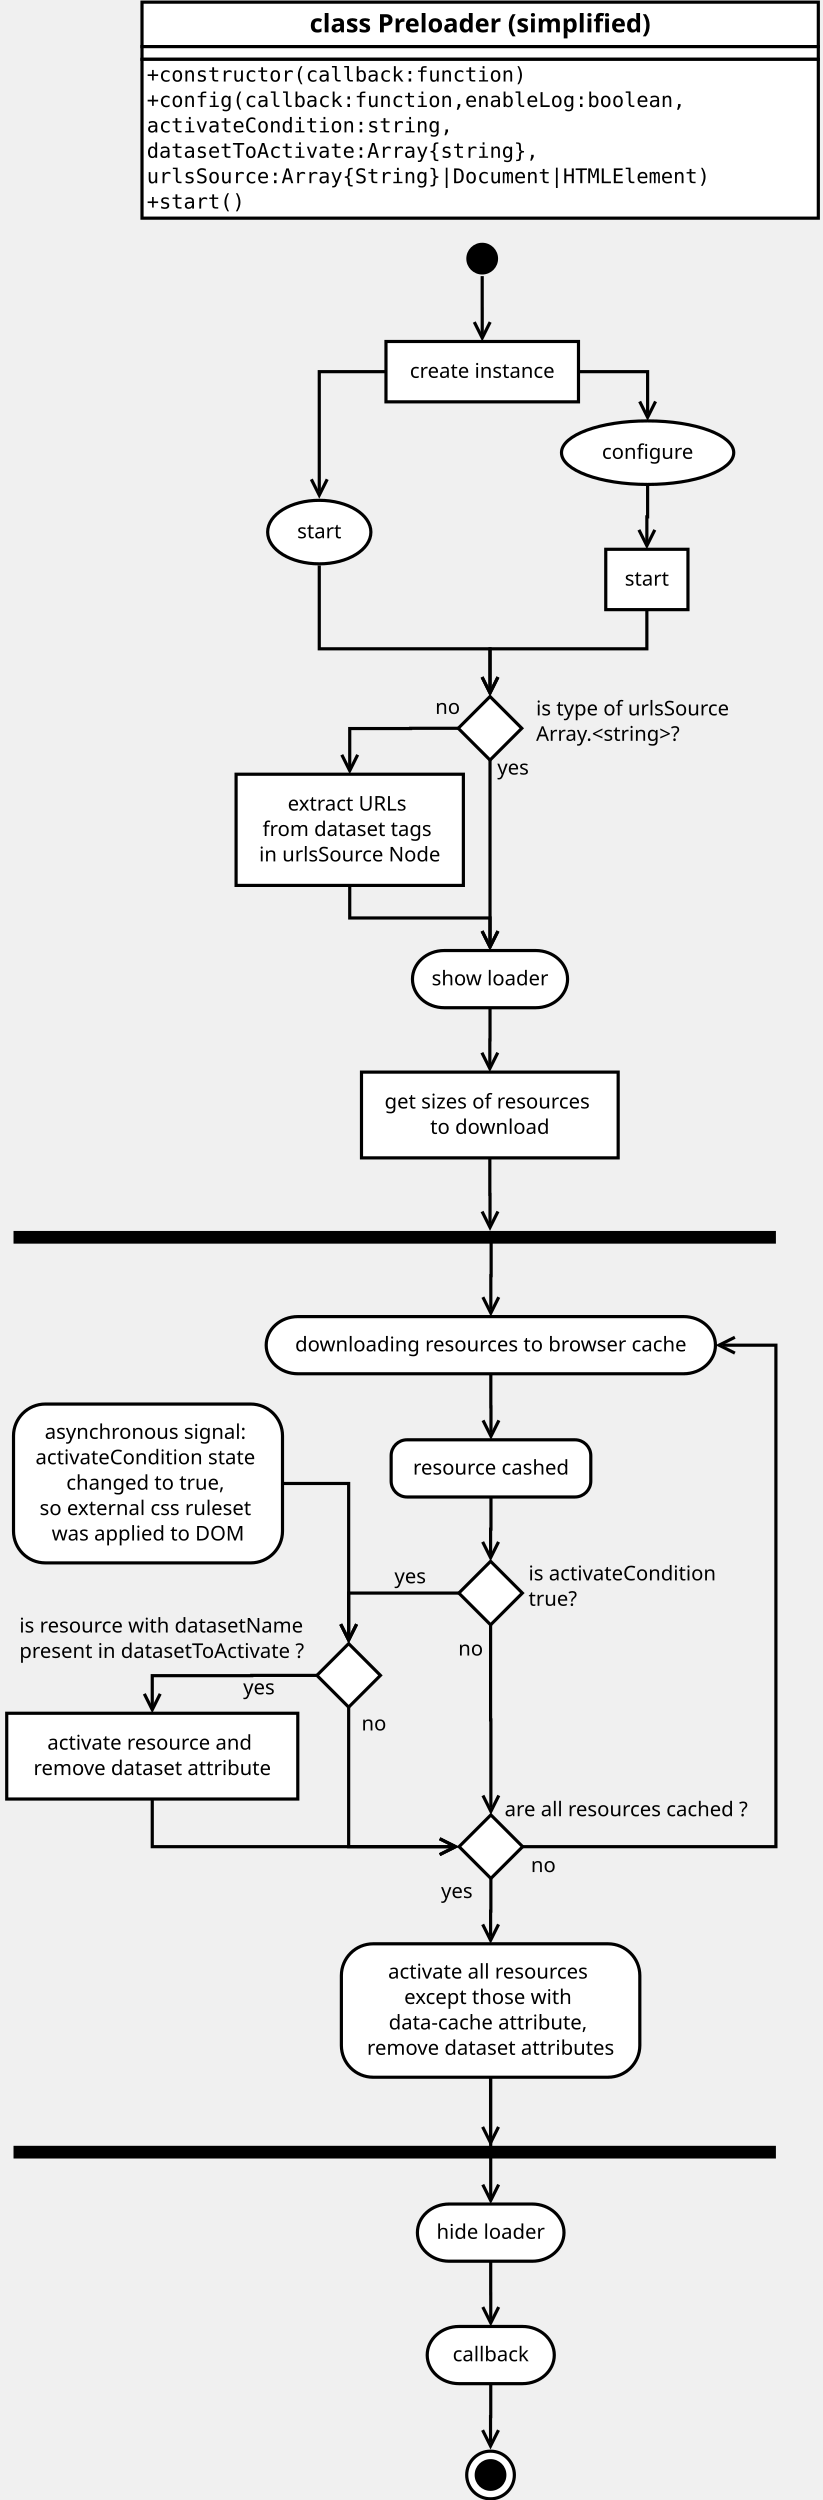
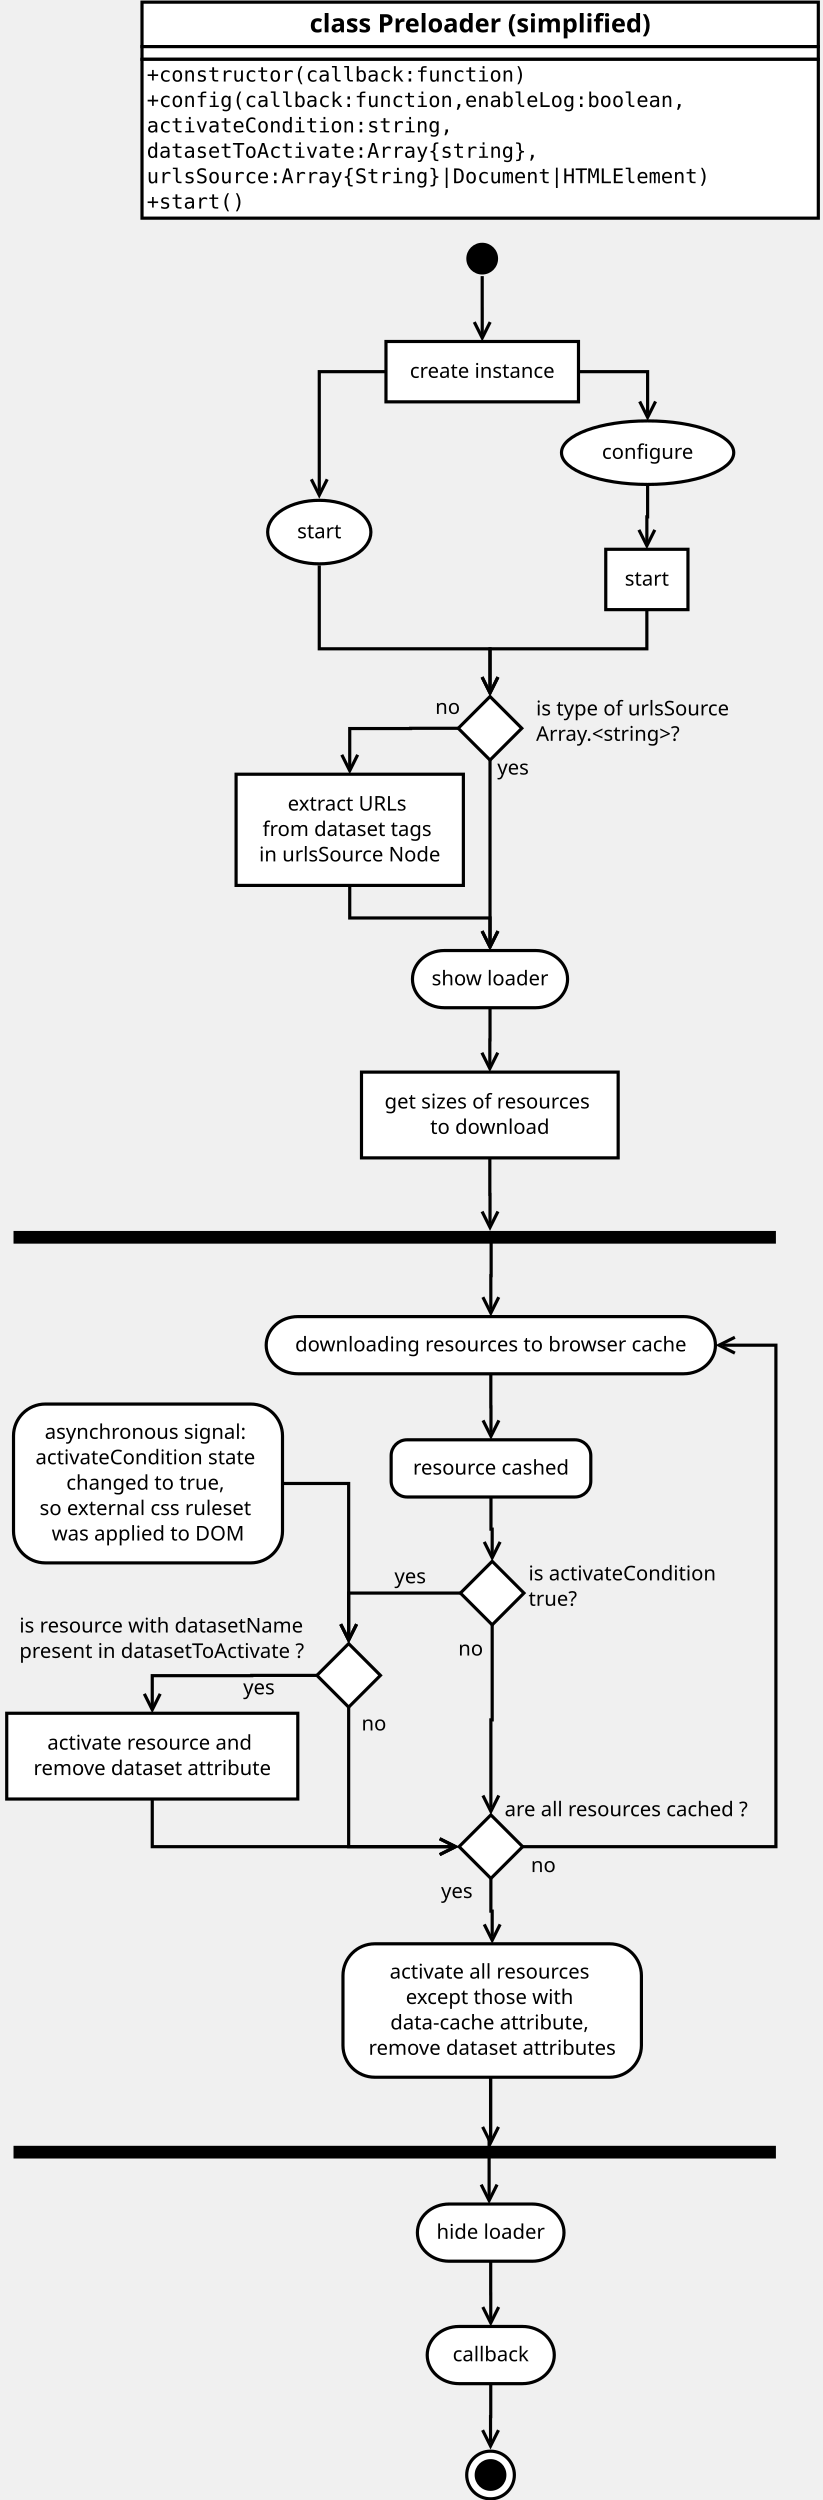
<svg xmlns="http://www.w3.org/2000/svg" width="26cm" height="79cm" viewBox="14 -1115 513 1574">
  <g>
    <rect style="fill: #ffffff" x="100.899" y="-1113.65" width="425.8" height="28" />
    <rect style="fill: none; fill-opacity:0; stroke-width: 2; stroke: #000000" x="100.899" y="-1113.65" width="425.8" height="28" />
    <text font-size="16" style="fill: #000000;text-anchor:middle;font-family:sans-serif;font-style:normal;font-weight:700" x="313.799" y="-1094.65">class Preloader (simplified)</text>
    <rect style="fill: #ffffff" x="100.899" y="-1085.65" width="425.8" height="8" />
    <rect style="fill: none; fill-opacity:0; stroke-width: 2; stroke: #000000" x="100.899" y="-1085.65" width="425.8" height="8" />
    <rect style="fill: #ffffff" x="100.899" y="-1077.65" width="425.8" height="100" />
    <rect style="fill: none; fill-opacity:0; stroke-width: 2; stroke: #000000" x="100.899" y="-1077.65" width="425.8" height="100" />
    <text font-size="12.8" style="fill: #000000;text-anchor:start;font-family:monospace;font-style:normal;font-weight:normal" x="103.899" y="-1063.65">+constructor(callback:function)</text>
    <text font-size="12.8" style="fill: #000000;text-anchor:start;font-family:monospace;font-style:normal;font-weight:normal" x="103.899" y="-1047.65">+config(callback:function,enableLog:boolean,</text>
    <text font-size="12.8" style="fill: #000000;text-anchor:start;font-family:monospace;font-style:normal;font-weight:normal" x="103.899" y="-1031.65">        activateCondition:string,</text>
    <text font-size="12.8" style="fill: #000000;text-anchor:start;font-family:monospace;font-style:normal;font-weight:normal" x="103.899" y="-1015.65">        datasetToActivate:Array{string},</text>
    <text font-size="12.8" style="fill: #000000;text-anchor:start;font-family:monospace;font-style:normal;font-weight:normal" x="103.899" y="-999.648">        urlsSource:Array{String}|Document|HTMLElement)</text>
    <text font-size="12.8" style="fill: #000000;text-anchor:start;font-family:monospace;font-style:normal;font-weight:normal" x="103.899" y="-983.648">+start()</text>
  </g>
  <g>
    <ellipse style="fill: #ffffff" cx="419.225" cy="-830" rx="54.225" ry="20" />
    <ellipse style="fill: none; fill-opacity:0; stroke-width: 2; stroke: #000000" cx="419.225" cy="-830" rx="54.225" ry="20" />
    <text font-size="12.8" style="fill: #000000;text-anchor:middle;font-family:sans-serif;font-style:normal;font-weight:normal" x="419.225" y="-826.1">
      <tspan x="419.225" y="-826.1">configure</tspan>
    </text>
  </g>
-   <ellipse style="fill: #000000" cx="315.081" cy="-952.162" rx="10" ry="10" />
-   <g>
-     <polyline style="fill: none; fill-opacity:0; stroke-width: 2; stroke: #000000" points="315.081,-941.157 315.081,-920.578 315.098,-920.578 315.098,-904.472 " />
+   <ellipse style="fill: #000000" cx="315.082" cy="-952.162" rx="10" ry="10" />
+   <g>
+     <polyline style="fill: none; fill-opacity:0; stroke-width: 2; stroke: #000000" points="315.082,-941.157 315.082,-920.578 315.098,-920.578 315.098,-904.472 " />
    <polyline style="fill: none; fill-opacity:0; stroke-width: 2; stroke: #000000" points="310.098,-912.236 315.098,-902.236 320.098,-912.236 " />
  </g>
  <g>
    <polyline style="fill: none; fill-opacity:0; stroke-width: 2; stroke: #000000" points="254.498,-881 212.5,-881 212.5,-805.477 " />
    <polyline style="fill: none; fill-opacity:0; stroke-width: 2; stroke: #000000" points="207.5,-813.241 212.5,-803.241 217.5,-813.241 " />
  </g>
  <g>
    <polyline style="fill: none; fill-opacity:0; stroke-width: 2; stroke: #000000" points="375.698,-881 419.225,-881 419.225,-854.472 " />
    <polyline style="fill: none; fill-opacity:0; stroke-width: 2; stroke: #000000" points="414.225,-862.236 419.225,-852.236 424.225,-862.236 " />
  </g>
  <g>
    <ellipse style="fill: #ffffff" cx="212.5" cy="-780" rx="32.5" ry="20" />
    <ellipse style="fill: none; fill-opacity:0; stroke-width: 2; stroke: #000000" cx="212.5" cy="-780" rx="32.5" ry="20" />
    <text font-size="12.8" style="fill: #000000;text-anchor:middle;font-family:sans-serif;font-style:normal;font-weight:normal" x="212.5" y="-776.1">
      <tspan x="212.5" y="-776.1">start</tspan>
    </text>
  </g>
  <g>
    <polyline style="fill: none; fill-opacity:0; stroke-width: 2; stroke: #000000" points="419.225,-810 419.225,-789.585 418.749,-789.585 418.749,-773.642 " />
    <polyline style="fill: none; fill-opacity:0; stroke-width: 2; stroke: #000000" points="413.749,-781.406 418.749,-771.406 423.749,-781.406 " />
  </g>
  <g>
    <rect style="fill: #ffffff" x="271.178" y="-516.542" width="97.65" height="36" rx="20" ry="20" />
    <rect style="fill: none; fill-opacity:0; stroke-width: 2; stroke: #000000" x="271.178" y="-516.542" width="97.65" height="36" rx="20" ry="20" />
    <text font-size="12.8" style="fill: #000000;text-anchor:middle;font-family:sans-serif;font-style:normal;font-weight:normal" x="320.003" y="-494.642">
      <tspan x="320.003" y="-494.642">show loader</tspan>
    </text>
  </g>
  <g>
-     <polyline style="fill: none; fill-opacity:0; stroke-width: 2; stroke: #000000" points="212.5,-758.999 212.5,-706.511 320,-706.511 320,-680.937 " />
-     <polyline style="fill: none; fill-opacity:0; stroke-width: 2; stroke: #000000" points="315,-688.701 320,-678.701 325,-688.701 " />
-   </g>
-   <g>
-     <polyline style="fill: none; fill-opacity:0; stroke-width: 2; stroke: #000000" points="418.749,-731.17 418.749,-706.511 320,-706.511 320,-680.937 " />
-     <polyline style="fill: none; fill-opacity:0; stroke-width: 2; stroke: #000000" points="315,-688.701 320,-678.701 325,-688.701 " />
-   </g>
-   <g>
-     <rect style="fill: #ffffff" x="179.083" y="-286.071" width="282.85" height="36" rx="20" ry="20" />
-     <rect style="fill: none; fill-opacity:0; stroke-width: 2; stroke: #000000" x="179.083" y="-286.071" width="282.85" height="36" rx="20" ry="20" />
-     <text font-size="12.8" style="fill: #000000;text-anchor:middle;font-family:sans-serif;font-style:normal;font-weight:normal" x="320.508" y="-264.171">
-       <tspan x="320.508" y="-264.171">downloading resources to browser cache</tspan>
+     <polyline style="fill: none; fill-opacity:0; stroke-width: 2; stroke: #000000" points="212.5,-759 212.5,-706.512 320,-706.512 320,-680.936 " />
+     <polyline style="fill: none; fill-opacity:0; stroke-width: 2; stroke: #000000" points="315,-688.7 320,-678.7 325,-688.7 " />
+   </g>
+   <g>
+     <polyline style="fill: none; fill-opacity:0; stroke-width: 2; stroke: #000000" points="418.748,-731.17 418.748,-706.512 320,-706.512 320,-680.936 " />
+     <polyline style="fill: none; fill-opacity:0; stroke-width: 2; stroke: #000000" points="315,-688.7 320,-678.7 325,-688.7 " />
+   </g>
+   <g>
+     <rect style="fill: #ffffff" x="179.083" y="-286.07" width="282.85" height="36" rx="20" ry="20" />
+     <rect style="fill: none; fill-opacity:0; stroke-width: 2; stroke: #000000" x="179.083" y="-286.07" width="282.85" height="36" rx="20" ry="20" />
+     <text font-size="12.8" style="fill: #000000;text-anchor:middle;font-family:sans-serif;font-style:normal;font-weight:normal" x="320.508" y="-264.17">
+       <tspan x="320.508" y="-264.17">downloading resources to browser cache</tspan>
    </text>
  </g>
  <g>
    <polygon style="fill: #ffffff" points="211.004,-60.174 231.004,-80.174 251.004,-60.174 231.004,-40.174 " />
    <polygon style="fill: none; fill-opacity:0; stroke-width: 2; stroke: #000000" points="211.004,-60.174 231.004,-80.174 251.004,-60.174 231.004,-40.174 " />
  </g>
  <text font-size="12.8" style="fill: #000000;text-anchor:start;font-family:sans-serif;font-style:normal;font-weight:normal" x="23.668" y="-87.162">
    <tspan x="23.668" y="-87.162">is resource with datasetName</tspan>
    <tspan x="23.668" y="-71.162">present in datasetToActivate ?</tspan>
  </text>
-   <text font-size="12.8" style="fill: #000000;text-anchor:start;font-family:sans-serif;font-style:normal;font-weight:normal" x="239.083" y="-25.502">
-     <tspan x="239.083" y="-25.502">no</tspan>
+   <text font-size="12.8" style="fill: #000000;text-anchor:start;font-family:sans-serif;font-style:normal;font-weight:normal" x="239.082" y="-25.502">
+     <tspan x="239.082" y="-25.502">no</tspan>
  </text>
  <text font-size="12.8" style="fill: #000000;text-anchor:start;font-family:sans-serif;font-style:normal;font-weight:normal" x="164.585" y="-48.253">
    <tspan x="164.585" y="-48.253">yes</tspan>
  </text>
-   <text font-size="12.8" style="fill: #000000;text-anchor:start;font-family:sans-serif;font-style:normal;font-weight:normal" x="258.751" y="-173.332">
-     <tspan x="258.751" y="-173.332" />
-   </text>
-   <g>
-     <rect style="fill: #ffffff" x="257.751" y="-208.498" width="125.7" height="36" rx="10" ry="10" />
-     <rect style="fill: none; fill-opacity:0; stroke-width: 2; stroke: #000000" x="257.751" y="-208.498" width="125.7" height="36" rx="10" ry="10" />
-     <text font-size="12.8" style="fill: #000000;text-anchor:middle;font-family:sans-serif;font-style:normal;font-weight:normal" x="320.601" y="-186.598">
-       <tspan x="320.601" y="-186.598">resource cashed</tspan>
-     </text>
-   </g>
-   <g>
-     <polygon style="fill: #ffffff" points="300.365,-112 320.365,-132 340.365,-112 320.365,-92 " />
-     <polygon style="fill: none; fill-opacity:0; stroke-width: 2; stroke: #000000" points="300.365,-112 320.365,-132 340.365,-112 320.365,-92 " />
+   <text font-size="12.8" style="fill: #000000;text-anchor:start;font-family:sans-serif;font-style:normal;font-weight:normal" x="258.752" y="-173.332">
+     <tspan x="258.752" y="-173.332" />
+   </text>
+   <g>
+     <rect style="fill: #ffffff" x="257.752" y="-208.498" width="125.7" height="36" rx="10" ry="10" />
+     <rect style="fill: none; fill-opacity:0; stroke-width: 2; stroke: #000000" x="257.752" y="-208.498" width="125.7" height="36" rx="10" ry="10" />
+     <text font-size="12.8" style="fill: #000000;text-anchor:middle;font-family:sans-serif;font-style:normal;font-weight:normal" x="320.602" y="-186.598">
+       <tspan x="320.602" y="-186.598">resource cashed</tspan>
+     </text>
+   </g>
+   <g>
+     <polygon style="fill: #ffffff" points="301.366,-112 321.366,-132 341.366,-112 321.366,-92 " />
+     <polygon style="fill: none; fill-opacity:0; stroke-width: 2; stroke: #000000" points="301.366,-112 321.366,-132 341.366,-112 321.366,-92 " />
  </g>
  <text font-size="12.8" style="fill: #000000;text-anchor:start;font-family:sans-serif;font-style:normal;font-weight:normal" x="329.192" y="28.485">
    <tspan x="329.192" y="28.485">are all resources cached ?</tspan>
  </text>
  <g>
-     <polyline style="fill: none; fill-opacity:0; stroke-width: 2; stroke: #000000" points="340.541,47.668 500,47.668 500,-268.071 466.405,-268.071 " />
-     <polyline style="fill: none; fill-opacity:0; stroke-width: 2; stroke: #000000" points="474.169,-273.071 464.169,-268.071 474.169,-263.071 " />
-   </g>
-   <g>
-     <rect style="fill: #ffffff" x="226.419" y="108.822" width="187.9" height="84" rx="20" ry="20" />
-     <rect style="fill: none; fill-opacity:0; stroke-width: 2; stroke: #000000" x="226.419" y="108.822" width="187.9" height="84" rx="20" ry="20" />
-     <text font-size="12.8" style="fill: #000000;text-anchor:middle;font-family:sans-serif;font-style:normal;font-weight:normal" x="320.369" y="130.722">
-       <tspan x="320.369" y="130.722">activate all resources</tspan>
-       <tspan x="320.369" y="146.722">except those with</tspan>
-       <tspan x="320.369" y="162.722">data-cache attribute,</tspan>
-       <tspan x="320.369" y="178.722">remove dataset attributes</tspan>
+     <polyline style="fill: none; fill-opacity:0; stroke-width: 2; stroke: #000000" points="340.542,47.668 500,47.668 500,-268.07 466.404,-268.07 " />
+     <polyline style="fill: none; fill-opacity:0; stroke-width: 2; stroke: #000000" points="474.168,-273.07 464.168,-268.07 474.168,-263.07 " />
+   </g>
+   <g>
+     <rect style="fill: #ffffff" x="227.42" y="108.822" width="187.9" height="84" rx="20" ry="20" />
+     <rect style="fill: none; fill-opacity:0; stroke-width: 2; stroke: #000000" x="227.42" y="108.822" width="187.9" height="84" rx="20" ry="20" />
+     <text font-size="12.8" style="fill: #000000;text-anchor:middle;font-family:sans-serif;font-style:normal;font-weight:normal" x="321.37" y="130.722">
+       <tspan x="321.37" y="130.722">activate all resources</tspan>
+       <tspan x="321.37" y="146.722">except those with</tspan>
+       <tspan x="321.37" y="162.722">data-cache attribute,</tspan>
+       <tspan x="321.37" y="178.722">remove dataset attributes</tspan>
    </text>
  </g>
  <text font-size="12.8" style="fill: #000000;text-anchor:start;font-family:sans-serif;font-style:normal;font-weight:normal" x="289.17" y="80">
    <tspan x="289.17" y="80">yes</tspan>
  </text>
-   <text font-size="12.8" style="fill: #000000;text-anchor:start;font-family:sans-serif;font-style:normal;font-weight:normal" x="345.751" y="63.668">
-     <tspan x="345.751" y="63.668">no</tspan>
-   </text>
-   <text font-size="12.8" style="fill: #000000;text-anchor:start;font-family:sans-serif;font-style:normal;font-weight:normal" x="344.243" y="-120">
-     <tspan x="344.243" y="-120">is activateCondition</tspan>
-     <tspan x="344.243" y="-104">          true?</tspan>
+   <text font-size="12.8" style="fill: #000000;text-anchor:start;font-family:sans-serif;font-style:normal;font-weight:normal" x="345.752" y="63.668">
+     <tspan x="345.752" y="63.668">no</tspan>
+   </text>
+   <text font-size="12.8" style="fill: #000000;text-anchor:start;font-family:sans-serif;font-style:normal;font-weight:normal" x="344.242" y="-120">
+     <tspan x="344.242" y="-120">is activateCondition</tspan>
+     <tspan x="344.242" y="-104">          true?</tspan>
  </text>
  <text font-size="12.8" style="fill: #000000;text-anchor:start;font-family:sans-serif;font-style:normal;font-weight:normal" x="259.826" y="-118.166">
    <tspan x="259.826" y="-118.166">yes</tspan>
  </text>
  <g>
-     <polygon style="fill: #ffffff" points="300.541,47.668 320.541,27.668 340.541,47.668 320.541,67.668 " />
-     <polygon style="fill: none; fill-opacity:0; stroke-width: 2; stroke: #000000" points="300.541,47.668 320.541,27.668 340.541,47.668 320.541,67.668 " />
+     <polygon style="fill: #ffffff" points="300.542,47.668 320.542,27.668 340.542,47.668 320.542,67.668 " />
+     <polygon style="fill: none; fill-opacity:0; stroke-width: 2; stroke: #000000" points="300.542,47.668 320.542,27.668 340.542,47.668 320.542,67.668 " />
  </g>
  <text font-size="12.8" style="fill: #000000;text-anchor:start;font-family:sans-serif;font-style:normal;font-weight:normal" x="300" y="-72.664">
    <tspan x="300" y="-72.664">no</tspan>
  </text>
  <g>
    <polyline style="fill: none; fill-opacity:0; stroke-width: 2; stroke: #000000" points="211.004,-60.174 170,-60.174 170,-60 107.35,-60 107.35,-40.804 " />
    <polyline style="fill: none; fill-opacity:0; stroke-width: 2; stroke: #000000" points="102.35,-48.568 107.35,-38.568 112.35,-48.568 " />
  </g>
  <g>
-     <rect style="fill: #ffffff" x="274.283" y="272.664" width="92.3" height="36" rx="20" ry="20" />
-     <rect style="fill: none; fill-opacity:0; stroke-width: 2; stroke: #000000" x="274.283" y="272.664" width="92.3" height="36" rx="20" ry="20" />
-     <text font-size="12.8" style="fill: #000000;text-anchor:middle;font-family:sans-serif;font-style:normal;font-weight:normal" x="320.433" y="294.564">
-       <tspan x="320.433" y="294.564">hide loader</tspan>
-     </text>
-   </g>
-   <g>
-     <rect style="fill: #ffffff" x="280.462" y="349.747" width="80" height="36" rx="20" ry="20" />
-     <rect style="fill: none; fill-opacity:0; stroke-width: 2; stroke: #000000" x="280.462" y="349.747" width="80" height="36" rx="20" ry="20" />
-     <text font-size="12.8" style="fill: #000000;text-anchor:middle;font-family:sans-serif;font-style:normal;font-weight:normal" x="320.462" y="371.647">
-       <tspan x="320.462" y="371.647">callback</tspan>
-     </text>
-   </g>
-   <g>
-     <ellipse style="fill: #ffffff" cx="320.328" cy="443.253" rx="15" ry="15" />
-     <ellipse style="fill: none; fill-opacity:0; stroke-width: 2; stroke: #000000" cx="320.328" cy="443.253" rx="15" ry="15" />
-     <ellipse style="fill: #000000" cx="320.328" cy="443.253" rx="10" ry="10" />
-   </g>
-   <g>
-     <polyline style="fill: none; fill-opacity:0; stroke-width: 2; stroke: #000000" points="320.365,-92 320.365,-32.166 320.541,-32.166 320.541,23.196 " />
-     <polyline style="fill: none; fill-opacity:0; stroke-width: 2; stroke: #000000" points="315.541,15.432 320.541,25.432 325.541,15.432 " />
-   </g>
-   <g>
-     <polyline style="fill: none; fill-opacity:0; stroke-width: 2; stroke: #000000" points="320.541,67.668 320.541,88.245 320.369,88.245 320.369,104.35 " />
-     <polyline style="fill: none; fill-opacity:0; stroke-width: 2; stroke: #000000" points="315.369,96.586 320.369,106.586 325.369,96.586 " />
-   </g>
-   <g>
-     <polyline style="fill: none; fill-opacity:0; stroke-width: 2; stroke: #000000" points="320.601,-172.498 320.601,-152.249 320.365,-152.249 320.365,-136.472 " />
-     <polyline style="fill: none; fill-opacity:0; stroke-width: 2; stroke: #000000" points="315.365,-144.236 320.365,-134.236 325.365,-144.236 " />
-   </g>
-   <g>
-     <polyline style="fill: none; fill-opacity:0; stroke-width: 2; stroke: #000000" points="320.508,-250.071 320.508,-229.284 320.601,-229.284 320.601,-212.97 " />
-     <polyline style="fill: none; fill-opacity:0; stroke-width: 2; stroke: #000000" points="315.601,-220.734 320.601,-210.734 325.601,-220.734 " />
-   </g>
-   <g>
-     <polyline style="fill: none; fill-opacity:0; stroke-width: 2; stroke: #000000" points="300.365,-112 231.004,-112 231.004,-84.646 " />
+     <rect style="fill: #ffffff" x="274.282" y="272.664" width="92.3" height="36" rx="20" ry="20" />
+     <rect style="fill: none; fill-opacity:0; stroke-width: 2; stroke: #000000" x="274.282" y="272.664" width="92.3" height="36" rx="20" ry="20" />
+     <text font-size="12.8" style="fill: #000000;text-anchor:middle;font-family:sans-serif;font-style:normal;font-weight:normal" x="320.432" y="294.564">
+       <tspan x="320.432" y="294.564">hide loader</tspan>
+     </text>
+   </g>
+   <g>
+     <rect style="fill: #ffffff" x="280.462" y="349.746" width="80" height="36" rx="20" ry="20" />
+     <rect style="fill: none; fill-opacity:0; stroke-width: 2; stroke: #000000" x="280.462" y="349.746" width="80" height="36" rx="20" ry="20" />
+     <text font-size="12.8" style="fill: #000000;text-anchor:middle;font-family:sans-serif;font-style:normal;font-weight:normal" x="320.462" y="371.646">
+       <tspan x="320.462" y="371.646">callback</tspan>
+     </text>
+   </g>
+   <g>
+     <ellipse style="fill: #ffffff" cx="320.328" cy="443.254" rx="15" ry="15" />
+     <ellipse style="fill: none; fill-opacity:0; stroke-width: 2; stroke: #000000" cx="320.328" cy="443.254" rx="15" ry="15" />
+     <ellipse style="fill: #000000" cx="320.328" cy="443.254" rx="10" ry="10" />
+   </g>
+   <g>
+     <polyline style="fill: none; fill-opacity:0; stroke-width: 2; stroke: #000000" points="321.366,-92 321.366,-32.166 320.542,-32.166 320.542,23.196 " />
+     <polyline style="fill: none; fill-opacity:0; stroke-width: 2; stroke: #000000" points="315.542,15.432 320.542,25.432 325.542,15.432 " />
+   </g>
+   <g>
+     <polyline style="fill: none; fill-opacity:0; stroke-width: 2; stroke: #000000" points="320.542,67.668 320.542,88.245 321.37,88.245 321.37,104.35 " />
+     <polyline style="fill: none; fill-opacity:0; stroke-width: 2; stroke: #000000" points="316.37,96.586 321.37,106.586 326.37,96.586 " />
+   </g>
+   <g>
+     <polyline style="fill: none; fill-opacity:0; stroke-width: 2; stroke: #000000" points="320.602,-172.498 320.602,-152.249 321.366,-152.249 321.366,-136.472 " />
+     <polyline style="fill: none; fill-opacity:0; stroke-width: 2; stroke: #000000" points="316.366,-144.236 321.366,-134.236 326.366,-144.236 " />
+   </g>
+   <g>
+     <polyline style="fill: none; fill-opacity:0; stroke-width: 2; stroke: #000000" points="320.508,-250.07 320.508,-229.284 320.602,-229.284 320.602,-212.97 " />
+     <polyline style="fill: none; fill-opacity:0; stroke-width: 2; stroke: #000000" points="315.602,-220.734 320.602,-210.734 325.602,-220.734 " />
+   </g>
+   <g>
+     <polyline style="fill: none; fill-opacity:0; stroke-width: 2; stroke: #000000" points="301.366,-112 231.004,-112 231.004,-84.646 " />
    <polyline style="fill: none; fill-opacity:0; stroke-width: 2; stroke: #000000" points="226.004,-92.41 231.004,-82.41 236.004,-92.41 " />
  </g>
  <g>
-     <polyline style="fill: none; fill-opacity:0; stroke-width: 2; stroke: #000000" points="320.433,308.664 320.433,329.205 320.462,329.205 320.462,345.275 " />
-     <polyline style="fill: none; fill-opacity:0; stroke-width: 2; stroke: #000000" points="315.462,337.511 320.462,347.511 325.462,337.511 " />
-   </g>
-   <g>
-     <polyline style="fill: none; fill-opacity:0; stroke-width: 2; stroke: #000000" points="320.462,385.747 320.462,406.496 320.328,406.496 320.328,422.773 " />
-     <polyline style="fill: none; fill-opacity:0; stroke-width: 2; stroke: #000000" points="315.328,415.009 320.328,425.009 325.328,415.009 " />
-   </g>
-   <g>
-     <polyline style="fill: none; fill-opacity:0; stroke-width: 2; stroke: #000000" points="231.004,-40.174 231.004,47.668 296.069,47.668 " />
-     <polyline style="fill: none; fill-opacity:0; stroke-width: 2; stroke: #000000" points="288.305,52.668 298.305,47.668 288.305,42.668 " />
-   </g>
-   <g>
-     <polyline style="fill: none; fill-opacity:0; stroke-width: 2; stroke: #000000" points="107.35,17.668 107.35,47.668 296.069,47.668 " />
-     <polyline style="fill: none; fill-opacity:0; stroke-width: 2; stroke: #000000" points="288.305,52.668 298.305,47.668 288.305,42.668 " />
+     <polyline style="fill: none; fill-opacity:0; stroke-width: 2; stroke: #000000" points="320.432,308.664 320.432,329.205 320.462,329.205 320.462,345.274 " />
+     <polyline style="fill: none; fill-opacity:0; stroke-width: 2; stroke: #000000" points="315.462,337.51 320.462,347.51 325.462,337.51 " />
+   </g>
+   <g>
+     <polyline style="fill: none; fill-opacity:0; stroke-width: 2; stroke: #000000" points="320.462,385.746 320.462,406.496 320.328,406.496 320.328,422.774 " />
+     <polyline style="fill: none; fill-opacity:0; stroke-width: 2; stroke: #000000" points="315.328,415.01 320.328,425.01 325.328,415.01 " />
+   </g>
+   <g>
+     <polyline style="fill: none; fill-opacity:0; stroke-width: 2; stroke: #000000" points="231.004,-40.174 231.004,47.668 296.07,47.668 " />
+     <polyline style="fill: none; fill-opacity:0; stroke-width: 2; stroke: #000000" points="288.306,52.668 298.306,47.668 288.306,42.668 " />
+   </g>
+   <g>
+     <polyline style="fill: none; fill-opacity:0; stroke-width: 2; stroke: #000000" points="107.35,17.668 107.35,47.668 198.946,47.668 198.946,47.668 296.07,47.668 " />
+     <polyline style="fill: none; fill-opacity:0; stroke-width: 2; stroke: #000000" points="288.306,52.668 298.306,47.668 288.306,42.668 " />
  </g>
  <g>
    <polygon style="fill: #ffffff" points="300,-656.464 320,-676.464 340,-656.464 320,-636.464 " />
    <polygon style="fill: none; fill-opacity:0; stroke-width: 2; stroke: #000000" points="300,-656.464 320,-676.464 340,-656.464 320,-636.464 " />
  </g>
-   <text font-size="12.8" style="fill: #000000;text-anchor:start;font-family:sans-serif;font-style:normal;font-weight:normal" x="348.996" y="-664.585">
-     <tspan x="348.996" y="-664.585">is type of urlsSource</tspan>
-     <tspan x="348.996" y="-648.585">Array.&lt;string&gt;?</tspan>
+   <text font-size="12.8" style="fill: #000000;text-anchor:start;font-family:sans-serif;font-style:normal;font-weight:normal" x="348.996" y="-664.586">
+     <tspan x="348.996" y="-664.586">is type of urlsSource</tspan>
+     <tspan x="348.996" y="-648.586">Array.&lt;string&gt;?</tspan>
  </text>
  <g>
    <rect style="fill: #ffffff" x="392.874" y="-769.17" width="51.75" height="38" />
    <rect style="fill: none; fill-opacity:0; stroke-width: 2; stroke: #000000" x="392.874" y="-769.17" width="51.75" height="38" />
    <text font-size="12.8" style="fill: #000000;text-anchor:middle;font-family:sans-serif;font-style:normal;font-weight:normal" x="418.749" y="-746.27">
      <tspan x="418.749" y="-746.27">start</tspan>
    </text>
  </g>
  <g>
    <rect style="fill: #ffffff" x="20" y="-231.004" width="169.35" height="100" rx="20" ry="20" />
    <rect style="fill: none; fill-opacity:0; stroke-width: 2; stroke: #000000" x="20" y="-231.004" width="169.35" height="100" rx="20" ry="20" />
    <text font-size="12.8" style="fill: #000000;text-anchor:middle;font-family:sans-serif;font-style:normal;font-weight:normal" x="104.675" y="-209.104">
      <tspan x="104.675" y="-209.104">asynchronous signal:</tspan>
      <tspan x="104.675" y="-193.104">activateCondition state</tspan>
      <tspan x="104.675" y="-177.104">changed to true,</tspan>
      <tspan x="104.675" y="-161.104">so external css ruleset</tspan>
      <tspan x="104.675" y="-145.104">was applied to DOM</tspan>
    </text>
  </g>
  <g>
    <rect style="fill: #ffffff" x="254.498" y="-900" width="121.2" height="38" />
    <rect style="fill: none; fill-opacity:0; stroke-width: 2; stroke: #000000" x="254.498" y="-900" width="121.2" height="38" />
    <text font-size="12.8" style="fill: #000000;text-anchor:middle;font-family:sans-serif;font-style:normal;font-weight:normal" x="315.098" y="-877.1">
      <tspan x="315.098" y="-877.1">create instance</tspan>
    </text>
  </g>
  <g>
    <polyline style="fill: none; fill-opacity:0; stroke-width: 2; stroke: #000000" points="320,-636.464 320,-576.503 320.003,-576.503 320.003,-521.014 " />
    <polyline style="fill: none; fill-opacity:0; stroke-width: 2; stroke: #000000" points="315.003,-528.778 320.003,-518.778 325.003,-528.778 " />
  </g>
  <g>
    <rect style="fill: #ffffff" x="160.127" y="-627.546" width="143.1" height="70" />
    <rect style="fill: none; fill-opacity:0; stroke-width: 2; stroke: #000000" x="160.127" y="-627.546" width="143.1" height="70" />
    <text font-size="12.8" style="fill: #000000;text-anchor:middle;font-family:sans-serif;font-style:normal;font-weight:normal" x="231.677" y="-604.646">
      <tspan x="231.677" y="-604.646">extract URLs</tspan>
      <tspan x="231.677" y="-588.646">from dataset tags</tspan>
      <tspan x="231.677" y="-572.646">in urlsSource Node</tspan>
    </text>
  </g>
  <g>
-     <polyline style="fill: none; fill-opacity:0; stroke-width: 2; stroke: #000000" points="300,-656.464 270,-656.464 270,-656.307 231.677,-656.307 231.677,-632.018 " />
-     <polyline style="fill: none; fill-opacity:0; stroke-width: 2; stroke: #000000" points="226.677,-639.782 231.677,-629.782 236.677,-639.782 " />
+     <polyline style="fill: none; fill-opacity:0; stroke-width: 2; stroke: #000000" points="300,-656.464 270,-656.464 270,-656.308 231.678,-656.308 231.678,-632.018 " />
+     <polyline style="fill: none; fill-opacity:0; stroke-width: 2; stroke: #000000" points="226.678,-639.782 231.678,-629.782 236.678,-639.782 " />
  </g>
  <g>
    <polyline style="fill: none; fill-opacity:0; stroke-width: 2; stroke: #000000" points="231.677,-557.546 231.677,-537.044 320.003,-537.044 320.003,-521.014 " />
    <polyline style="fill: none; fill-opacity:0; stroke-width: 2; stroke: #000000" points="315.003,-528.778 320.003,-518.778 325.003,-528.778 " />
  </g>
  <g>
-     <rect style="fill: #ffffff" x="239.083" y="-440" width="161.6" height="54" />
-     <rect style="fill: none; fill-opacity:0; stroke-width: 2; stroke: #000000" x="239.083" y="-440" width="161.6" height="54" />
-     <text font-size="12.8" style="fill: #000000;text-anchor:middle;font-family:sans-serif;font-style:normal;font-weight:normal" x="319.883" y="-417.1">
-       <tspan x="319.883" y="-417.1">get sizes of resources</tspan>
-       <tspan x="319.883" y="-401.1">to download</tspan>
-     </text>
-   </g>
-   <g>
-     <polyline style="fill: none; fill-opacity:0; stroke-width: 2; stroke: #000000" points="320.003,-480.542 320.003,-460.271 319.883,-460.271 319.883,-444.472 " />
-     <polyline style="fill: none; fill-opacity:0; stroke-width: 2; stroke: #000000" points="314.883,-452.236 319.883,-442.236 324.883,-452.236 " />
-   </g>
-   <text font-size="12.8" style="fill: #000000;text-anchor:start;font-family:sans-serif;font-style:normal;font-weight:normal" x="324.585" y="-627.336">
-     <tspan x="324.585" y="-627.336">yes</tspan>
+     <rect style="fill: #ffffff" x="239.082" y="-440" width="161.6" height="54" />
+     <rect style="fill: none; fill-opacity:0; stroke-width: 2; stroke: #000000" x="239.082" y="-440" width="161.6" height="54" />
+     <text font-size="12.8" style="fill: #000000;text-anchor:middle;font-family:sans-serif;font-style:normal;font-weight:normal" x="319.882" y="-417.1">
+       <tspan x="319.882" y="-417.1">get sizes of resources</tspan>
+       <tspan x="319.882" y="-401.1">to download</tspan>
+     </text>
+   </g>
+   <g>
+     <polyline style="fill: none; fill-opacity:0; stroke-width: 2; stroke: #000000" points="320.003,-480.542 320.003,-460.271 319.882,-460.271 319.882,-444.472 " />
+     <polyline style="fill: none; fill-opacity:0; stroke-width: 2; stroke: #000000" points="314.882,-452.236 319.882,-442.236 324.882,-452.236 " />
+   </g>
+   <text font-size="12.8" style="fill: #000000;text-anchor:start;font-family:sans-serif;font-style:normal;font-weight:normal" x="324.586" y="-627.336">
+     <tspan x="324.586" y="-627.336">yes</tspan>
  </text>
  <text font-size="12.8" style="fill: #000000;text-anchor:start;font-family:sans-serif;font-style:normal;font-weight:normal" x="285.502" y="-665.502">
    <tspan x="285.502" y="-665.502">no</tspan>
  </text>
  <rect style="fill: #000000" x="20" y="-340" width="480" height="8" />
  <g>
-     <polyline style="fill: none; fill-opacity:0; stroke-width: 2; stroke: #000000" points="319.883,-386 319.883,-363 320,-363 320,-344.472 " />
+     <polyline style="fill: none; fill-opacity:0; stroke-width: 2; stroke: #000000" points="319.882,-386 319.882,-363 320,-363 320,-344.472 " />
    <polyline style="fill: none; fill-opacity:0; stroke-width: 2; stroke: #000000" points="315,-352.236 320,-342.236 325,-352.236 " />
  </g>
  <g>
-     <polyline style="fill: none; fill-opacity:0; stroke-width: 2; stroke: #000000" points="320.707,-337.597 320.707,-311.834 320.508,-311.834 320.508,-290.543 " />
-     <polyline style="fill: none; fill-opacity:0; stroke-width: 2; stroke: #000000" points="315.508,-298.307 320.508,-288.307 325.508,-298.307 " />
+     <polyline style="fill: none; fill-opacity:0; stroke-width: 2; stroke: #000000" points="320.708,-337.598 320.708,-311.834 320.508,-311.834 320.508,-290.542 " />
+     <polyline style="fill: none; fill-opacity:0; stroke-width: 2; stroke: #000000" points="315.508,-298.306 320.508,-288.306 325.508,-298.306 " />
  </g>
  <g>
    <polyline style="fill: none; fill-opacity:0; stroke-width: 2; stroke: #000000" points="189.35,-181.004 231.004,-181.004 231.004,-84.646 " />
    <polyline style="fill: none; fill-opacity:0; stroke-width: 2; stroke: #000000" points="226.004,-92.41 231.004,-82.41 236.004,-92.41 " />
  </g>
  <g>
    <rect style="fill: #ffffff" x="15.725" y="-36.332" width="183.25" height="54" />
    <rect style="fill: none; fill-opacity:0; stroke-width: 2; stroke: #000000" x="15.725" y="-36.332" width="183.25" height="54" />
    <text font-size="12.8" style="fill: #000000;text-anchor:middle;font-family:sans-serif;font-style:normal;font-weight:normal" x="107.35" y="-13.432">
      <tspan x="107.35" y="-13.432">activate resource and</tspan>
      <tspan x="107.35" y="2.568">remove dataset attribute</tspan>
    </text>
  </g>
  <rect style="fill: #000000" x="20" y="236" width="480" height="8" />
  <g>
-     <polyline style="fill: none; fill-opacity:0; stroke-width: 2; stroke: #000000" points="320.354,192.333 320.354,202.333 320.354,226.333 320.354,231.861 " />
-     <polyline style="fill: none; fill-opacity:0; stroke-width: 2; stroke: #000000" points="315.354,224.097 320.354,234.097 325.354,224.097 " />
-   </g>
-   <g>
-     <polyline style="fill: none; fill-opacity:0; stroke-width: 2; stroke: #000000" points="320.369,192.822 320.369,232.743 320.433,232.743 320.433,268.192 " />
-     <polyline style="fill: none; fill-opacity:0; stroke-width: 2; stroke: #000000" points="315.433,260.428 320.433,270.428 325.433,260.428 " />
+     <polyline style="fill: none; fill-opacity:0; stroke-width: 2; stroke: #000000" points="320.354,192.333 320.354,202.332 320.354,226.332 320.354,231.86 " />
+     <polyline style="fill: none; fill-opacity:0; stroke-width: 2; stroke: #000000" points="315.354,224.096 320.354,234.096 325.354,224.096 " />
+   </g>
+   <g>
+     <polyline style="fill: none; fill-opacity:0; stroke-width: 2; stroke: #000000" points="320.37,192.822 320.37,232.742 319.432,232.742 319.432,268.192 " />
+     <polyline style="fill: none; fill-opacity:0; stroke-width: 2; stroke: #000000" points="314.432,260.428 319.432,270.428 324.432,260.428 " />
  </g>
</svg>
